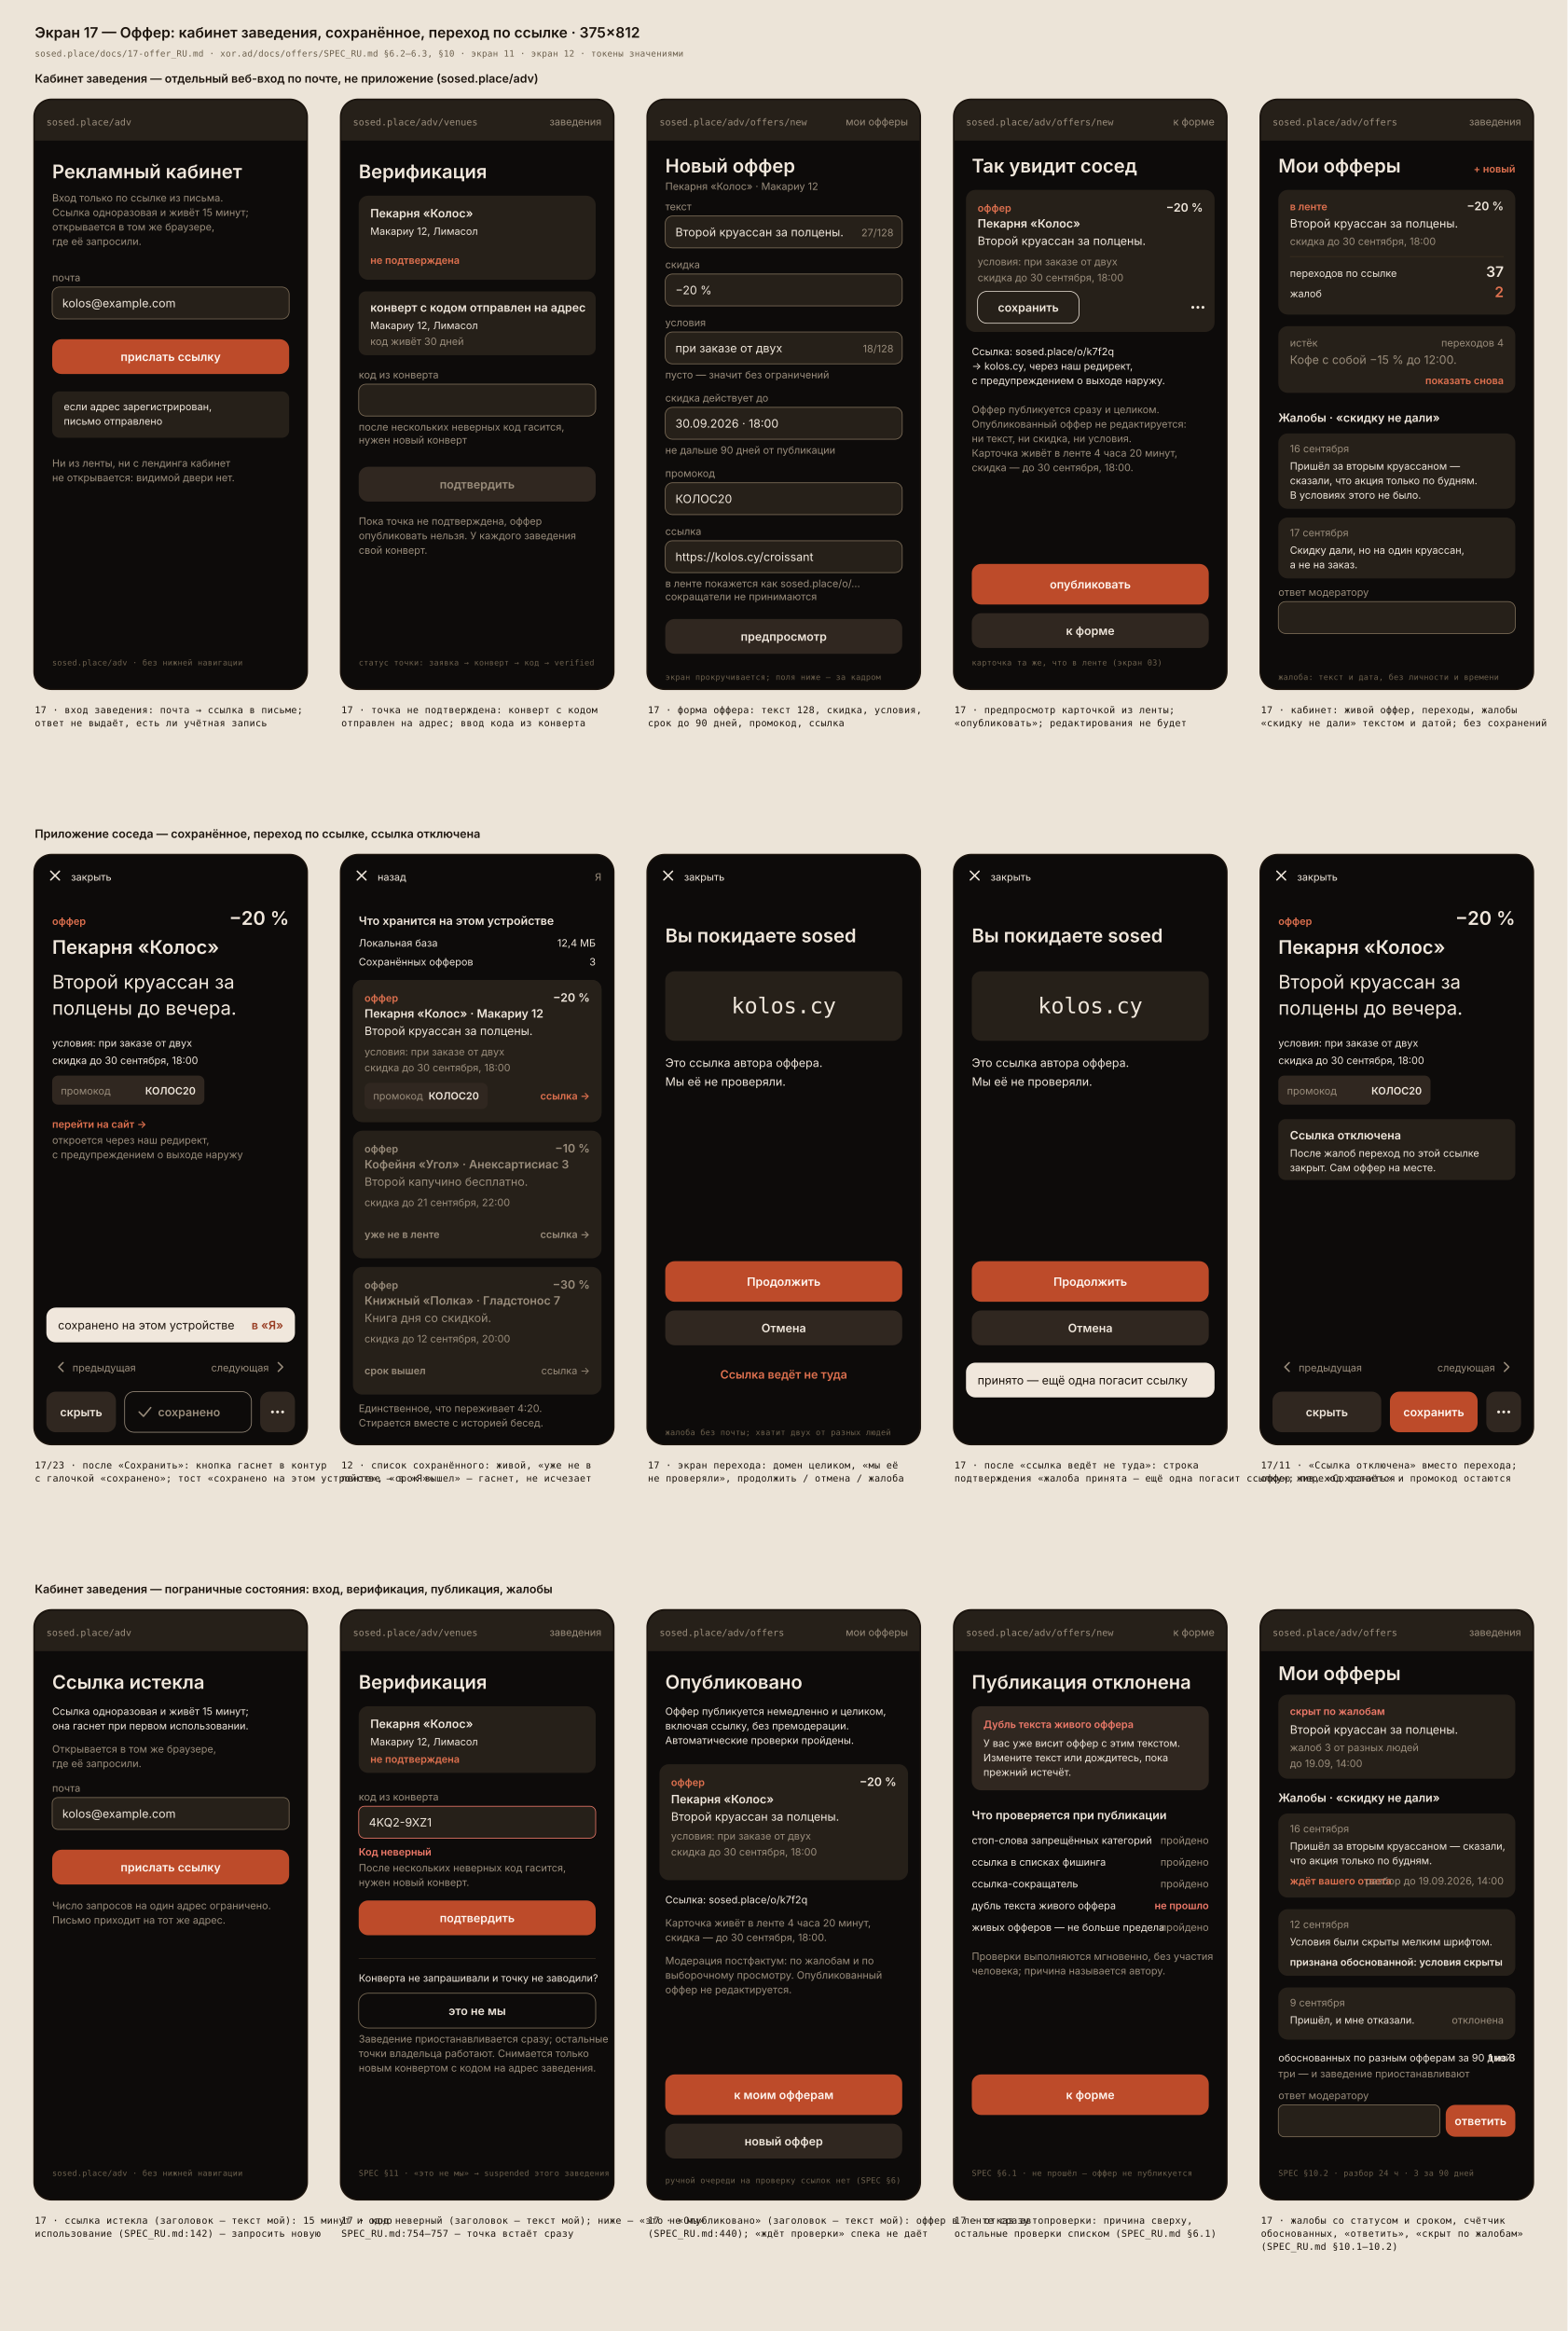
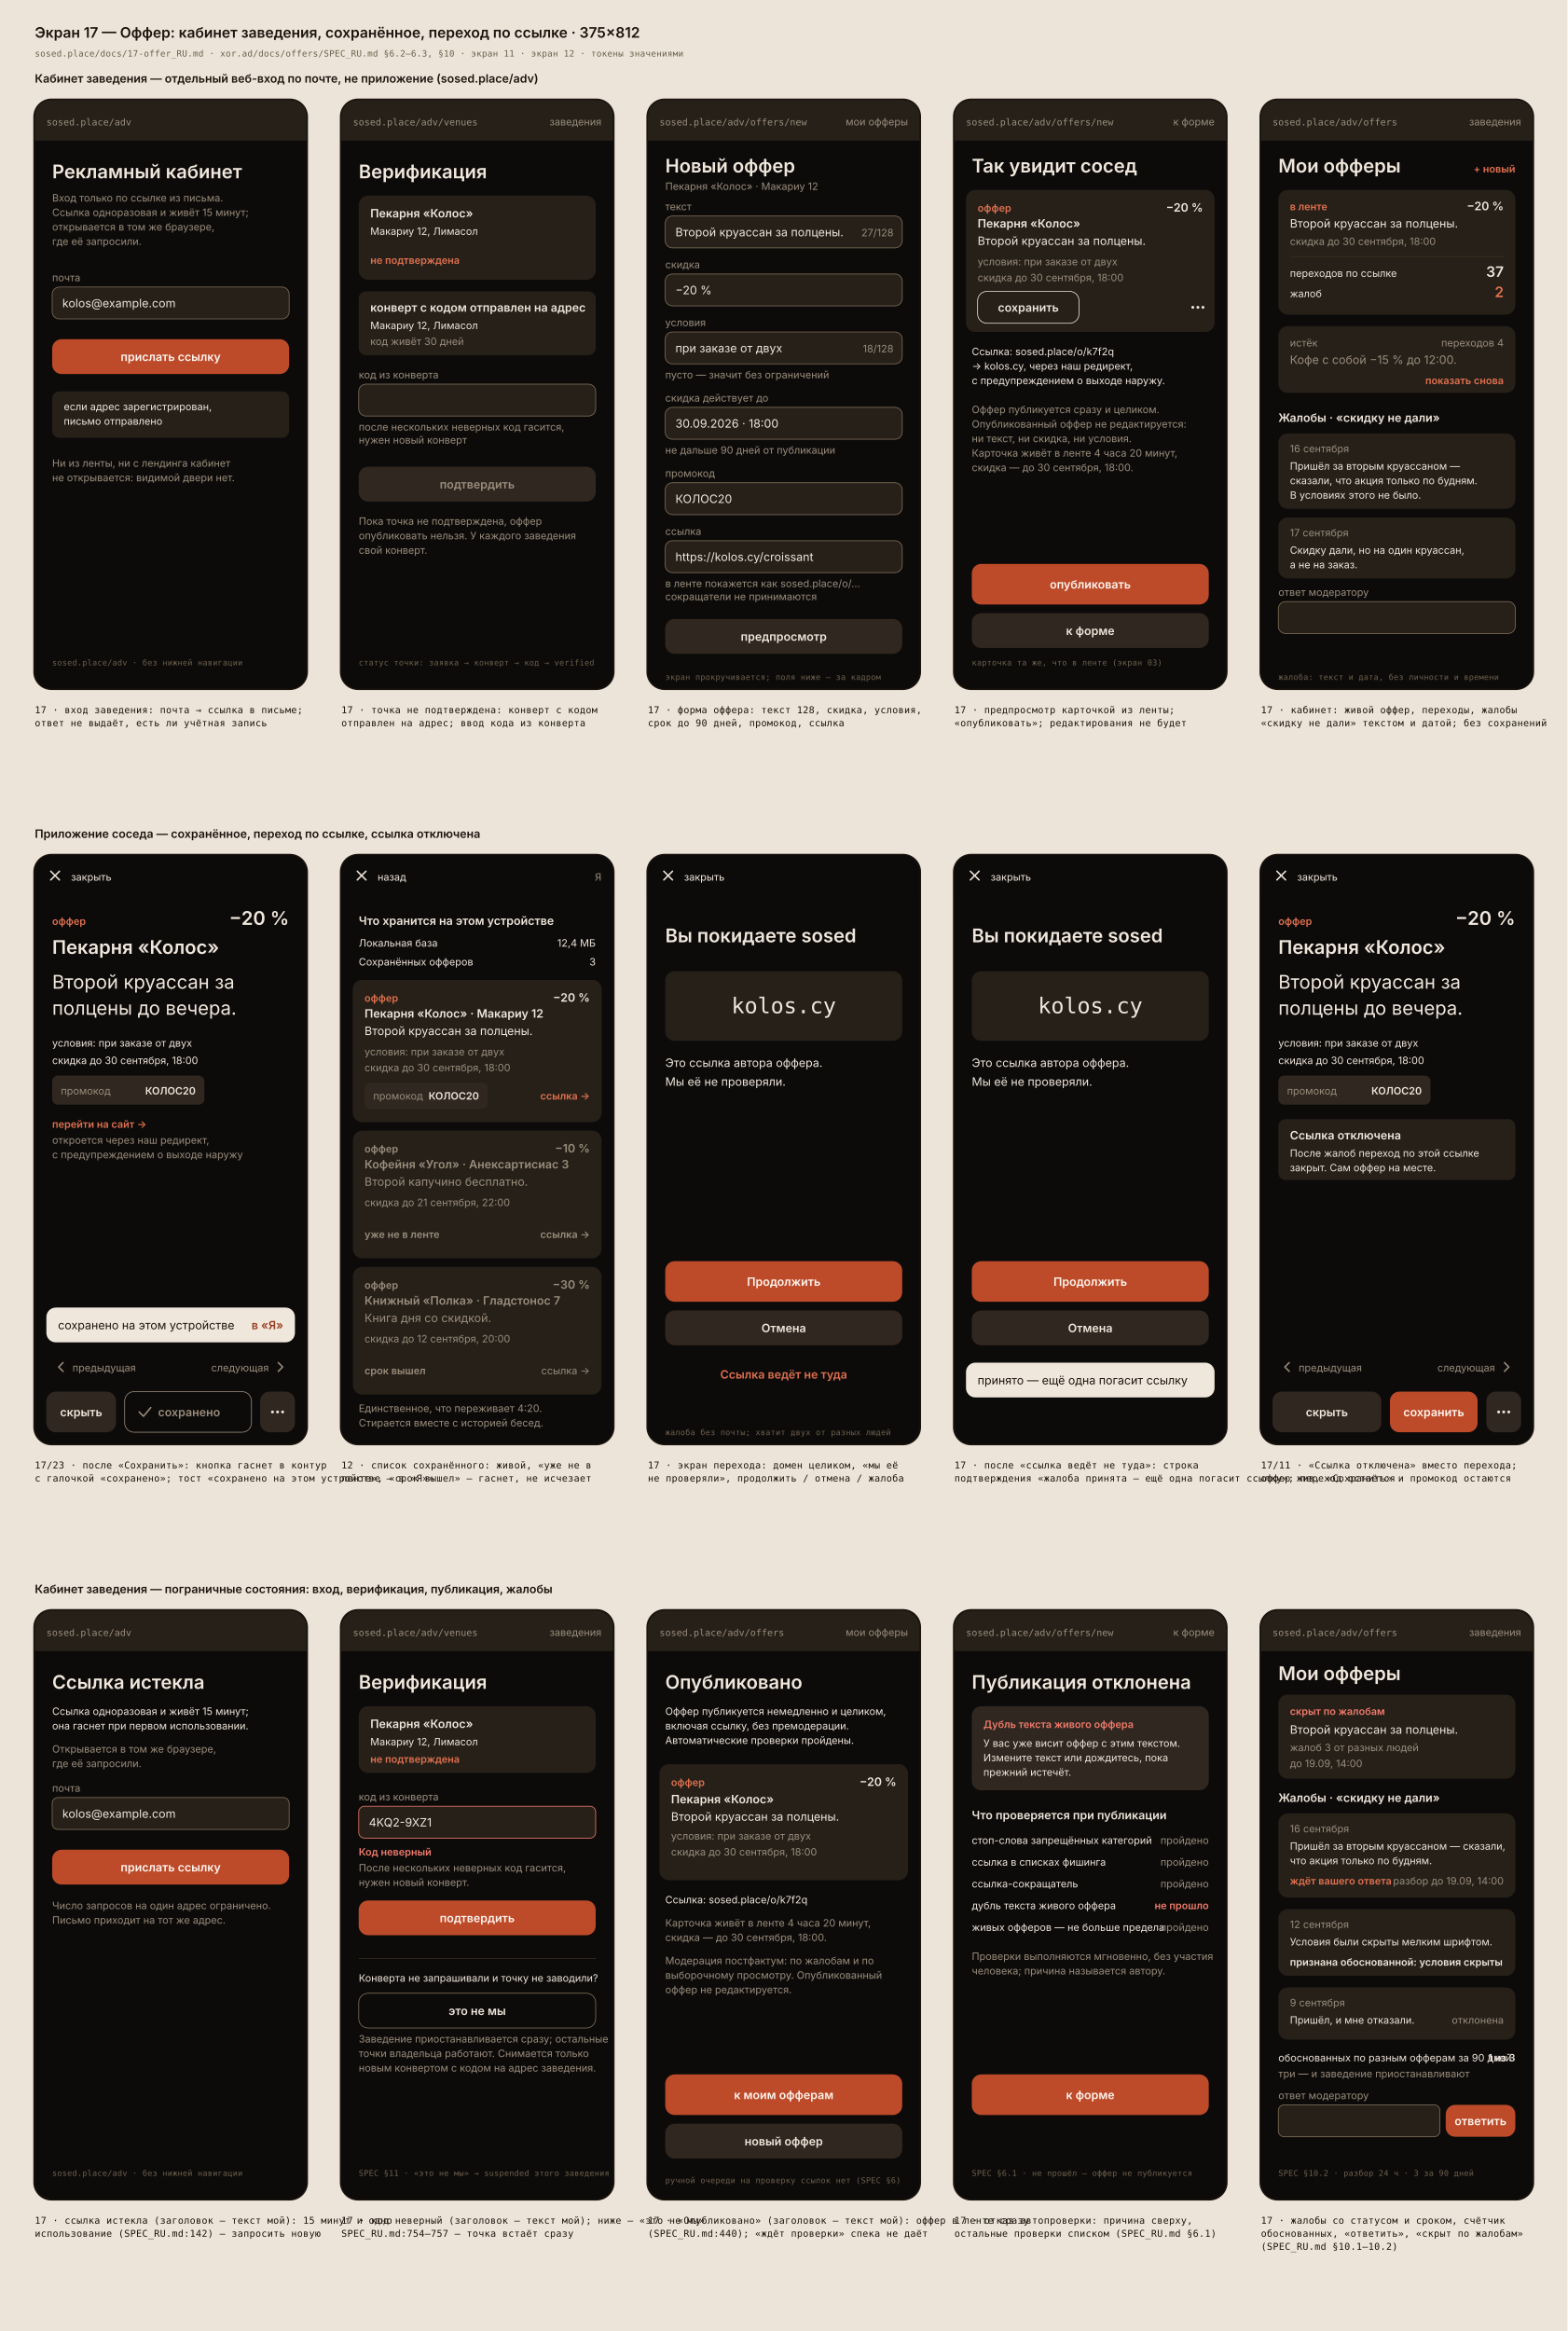
<svg xmlns="http://www.w3.org/2000/svg" width="2163" height="3216" viewBox="0 0 2163 3216">
  <style>
    @font-face { font-family: "Golos Text"; font-weight: 400 600; unicode-range: U+0000-00FF, U+2000-206F, U+2190-21FF, U+2700-27BF;
      src: url(/fonts/q5uCsoe9Lv5t7Meb31EcExN8hA.woff2) format("woff2"); }
    @font-face { font-family: "Golos Text"; font-weight: 400 600; unicode-range: U+0400-04FF;
      src: url(/fonts/q5uCsoe9Lv5t7Meb31EcEx58hLxR.woff2) format("woff2"); }
    @font-face { font-family: "JetBrains Mono"; font-weight: 400;
      src: url(/fonts/tDbv2o-flEEny0FZhsfKu5WU4zr3E_BX0PnT8RD8yKwBNntkaToggR7BYRbKPxDcwg.woff2) format("woff2"); }
    text { font-family: "Golos Text", Inter, system-ui, sans-serif; }
    .t16 { font-size: 16px; fill: #f0e7dc; }
    .t16b { font-size: 16px; font-weight: 600; fill: #f0e7dc; }
    .t14 { font-size: 14px; fill: #9a8d7c; }
    .t14fg { font-size: 14px; fill: #f0e7dc; }
    .t14b { font-size: 14px; font-weight: 600; fill: #f0e7dc; }
    .t18b { font-size: 20px; font-weight: 600; fill: #f0e7dc; }
    .t22b { font-size: 26px; font-weight: 600; fill: #f0e7dc; }
    .big { font-size: 26px; fill: #f0e7dc; }
    .acc { font-size: 14px; font-weight: 600; fill: #e0714f; }
    .domain { font-family: "JetBrains Mono", ui-monospace, monospace; font-size: 30px; fill: #f0e7dc; }
    .mono { font-family: "JetBrains Mono", ui-monospace, monospace; font-size: 13px; fill: #9a8d7c; }
    .cap { font-family: "JetBrains Mono", ui-monospace, monospace; font-size: 11px; fill: #6b5f4c; letter-spacing: 0.3px; }
    .capb { font-family: "JetBrains Mono", ui-monospace, monospace; font-size: 13px; fill: #1c140d; letter-spacing: 0.4px; }
    .sheet-title { font-size: 20px; font-weight: 600; fill: #1c140d; }
    .row-title { font-size: 16px; font-weight: 600; fill: #1c140d; }
</style>
  <rect width="2163" height="3216" style="fill:#ece4d8" />
  <text x="48" y="52" class="sheet-title">Экран 17 — Оффер: кабинет заведения, сохранённое, переход по ссылке · 375×812</text>
  <text x="48" y="78" class="cap" style="font-size:12px">sosed.place/docs/17-offer_RU.md · xor.ad/docs/offers/SPEC_RU.md §6.2–6.3, §10 · экран 11 · экран 12 · токены значениями</text>
  <text x="48" y="114" class="row-title">Кабинет заведения — отдельный веб-вход по почте, не приложение (sosed.place/adv)</text>
  <g transform="translate(48,138)">
    <rect x="-1" y="-1" width="377" height="814" rx="24" style="fill:#0d0b0a;stroke:#1c140d;stroke-width:2" />
    <clipPath id="c48_138">
      <rect x="0" y="0" width="375" height="812" rx="23" />
    </clipPath>
    <g clip-path="url(#c48_138)">
      <rect x="0" y="0" width="375" height="812" style="fill:#0d0b0a" />
      <rect x="0" y="0" width="375" height="56" rx="0" style="fill:#262019" />
      <text x="16" y="35" class="mono" text-anchor="start" style="fill:#9a8d7c">sosed.place/adv</text>
      <text x="24" y="108" class="t22b" text-anchor="start">Рекламный кабинет</text>
      <text x="24" y="140" class="t14" text-anchor="start">Вход только по ссылке из письма.</text>
      <text x="24" y="160" class="t14" text-anchor="start">Ссылка одноразовая и живёт 15 минут;</text>
      <text x="24" y="180" class="t14" text-anchor="start">открывается в том же браузере,</text>
      <text x="24" y="200" class="t14" text-anchor="start">где её запросили.</text>
      <text x="24" y="250" class="t14" text-anchor="start">почта</text>
      <rect x="24" y="258" width="327" height="44" rx="10" style="fill:#262019;stroke:#80705a;stroke-width:1" />
      <text x="38" y="286.0" class="t16" text-anchor="start" style="fill:#f0e7dc">kolos@example.com</text>
      <rect x="24" y="330" width="327" height="48" rx="13" style="fill:#bd4b2a" />
      <text x="187.5" y="360.0" class="t16b" text-anchor="middle" style="fill:#fff6f0">прислать ссылку</text>
      <rect x="24" y="402" width="327" height="64" rx="10" style="fill:#262019" />
      <text x="40" y="428" class="t14fg" text-anchor="start">если адрес зарегистрирован,</text>
      <text x="40" y="448" class="t14fg" text-anchor="start">письмо отправлено</text>
      <text x="24" y="506" class="t14" text-anchor="start" style="fill:#9a8d7c">Ни из ленты, ни с лендинга кабинет</text>
      <text x="24" y="526" class="t14" text-anchor="start" style="fill:#9a8d7c">не открывается: видимой двери нет.</text>
      <text x="24" y="780" class="cap" text-anchor="start">sosed.place/adv · без нижней навигации</text>
    </g>
  </g>
  <text x="48" y="984" class="capb">17 · вход заведения: почта → ссылка в письме;</text>
  <text x="48" y="1002" class="capb">ответ не выдаёт, есть ли учётная запись</text>
  <g transform="translate(471,138)">
    <rect x="-1" y="-1" width="377" height="814" rx="24" style="fill:#0d0b0a;stroke:#1c140d;stroke-width:2" />
    <clipPath id="c471_138">
      <rect x="0" y="0" width="375" height="812" rx="23" />
    </clipPath>
    <g clip-path="url(#c471_138)">
      <rect x="0" y="0" width="375" height="812" style="fill:#0d0b0a" />
      <rect x="0" y="0" width="375" height="56" rx="0" style="fill:#262019" />
      <text x="16" y="35" class="mono" text-anchor="start" style="fill:#9a8d7c">sosed.place/adv/venues</text>
      <text x="359" y="35" class="t14" text-anchor="end">заведения</text>
      <text x="24" y="108" class="t22b" text-anchor="start">Верификация</text>
      <rect x="24" y="132" width="327" height="116" rx="13" style="fill:#262019" />
      <text x="40" y="162" class="t16b" text-anchor="start">Пекарня «Колос»</text>
      <text x="40" y="186" class="t14fg" text-anchor="start">Макариу 12, Лимасол</text>
      <text x="40" y="226" class="t14b" text-anchor="start" style="fill:#e0714f">не подтверждена</text>
      <rect x="24" y="264" width="327" height="88" rx="10" style="fill:#262019" />
      <text x="40" y="292" class="t16b" text-anchor="start">конверт с кодом отправлен на адрес</text>
      <text x="40" y="316" class="t14fg" text-anchor="start">Макариу 12, Лимасол</text>
      <text x="40" y="338" class="t14" text-anchor="start" style="fill:#9a8d7c">код живёт 30 дней</text>
      <text x="24" y="384" class="t14" text-anchor="start">код из конверта</text>
      <rect x="24" y="392" width="327" height="44" rx="10" style="fill:#262019;stroke:#80705a;stroke-width:1" />
      <text x="38" y="420.0" class="t16" text-anchor="start" style="fill:#f0e7dc" />
      <text x="24" y="456" class="t14" text-anchor="start" style="fill:#9a8d7c">после нескольких неверных код гасится,</text>
      <text x="24" y="474" class="t14" text-anchor="start" style="fill:#9a8d7c">нужен новый конверт</text>
      <rect x="24" y="506" width="327" height="48" rx="13" style="fill:#302720" />
      <text x="187.5" y="536.0" class="t16b" text-anchor="middle" style="fill:#9a8d7c">подтвердить</text>
      <text x="24" y="586" class="t14" text-anchor="start" style="fill:#9a8d7c">Пока точка не подтверждена, оффер</text>
      <text x="24" y="606" class="t14" text-anchor="start" style="fill:#9a8d7c">опубликовать нельзя. У каждого заведения</text>
      <text x="24" y="626" class="t14" text-anchor="start" style="fill:#9a8d7c">свой конверт.</text>
      <text x="24" y="780" class="cap" text-anchor="start">статус точки: заявка → конверт → код → verified</text>
    </g>
  </g>
  <text x="471" y="984" class="capb">17 · точка не подтверждена: конверт с кодом</text>
  <text x="471" y="1002" class="capb">отправлен на адрес; ввод кода из конверта</text>
  <g transform="translate(894,138)">
    <rect x="-1" y="-1" width="377" height="814" rx="24" style="fill:#0d0b0a;stroke:#1c140d;stroke-width:2" />
    <clipPath id="c894_138">
      <rect x="0" y="0" width="375" height="812" rx="23" />
    </clipPath>
    <g clip-path="url(#c894_138)">
      <rect x="0" y="0" width="375" height="812" style="fill:#0d0b0a" />
      <rect x="0" y="0" width="375" height="56" rx="0" style="fill:#262019" />
      <text x="16" y="35" class="mono" text-anchor="start" style="fill:#9a8d7c">sosed.place/adv/offers/new</text>
      <text x="359" y="35" class="t14" text-anchor="end">мои офферы</text>
      <text x="24" y="100" class="t22b" text-anchor="start">Новый оффер</text>
      <text x="24" y="124" class="t14" text-anchor="start">Пекарня «Колос» · Макариу 12</text>
      <text x="24" y="152" class="t14" text-anchor="start">текст</text>
      <rect x="24" y="160" width="327" height="44" rx="10" style="fill:#262019;stroke:#80705a;stroke-width:1" />
      <text x="38" y="188.0" class="t16" text-anchor="start" style="fill:#f0e7dc">Второй круассан за полцены.</text>
      <text x="339" y="188.0" class="t14" text-anchor="end" style="fill:#9a8d7c">27/128</text>
      <text x="24" y="232" class="t14" text-anchor="start">скидка</text>
      <rect x="24" y="240" width="327" height="44" rx="10" style="fill:#262019;stroke:#80705a;stroke-width:1" />
      <text x="38" y="268.0" class="t16" text-anchor="start" style="fill:#f0e7dc">−20 %</text>
      <text x="24" y="312" class="t14" text-anchor="start">условия</text>
      <rect x="24" y="320" width="327" height="44" rx="10" style="fill:#262019;stroke:#80705a;stroke-width:1" />
      <text x="38" y="348.0" class="t16" text-anchor="start" style="fill:#f0e7dc">при заказе от двух</text>
      <text x="339" y="348.0" class="t14" text-anchor="end" style="fill:#9a8d7c">18/128</text>
      <text x="24" y="384" class="t14" text-anchor="start" style="fill:#9a8d7c">пусто — значит без ограничений</text>
      <text x="24" y="416" class="t14" text-anchor="start">скидка действует до</text>
      <rect x="24" y="424" width="327" height="44" rx="10" style="fill:#262019;stroke:#80705a;stroke-width:1" />
      <text x="38" y="452.0" class="t16" text-anchor="start" style="fill:#f0e7dc">30.09.2026 · 18:00</text>
      <text x="24" y="488" class="t14" text-anchor="start" style="fill:#9a8d7c">не дальше 90 дней от публикации</text>
      <text x="24" y="520" class="t14" text-anchor="start">промокод</text>
      <rect x="24" y="528" width="327" height="44" rx="10" style="fill:#262019;stroke:#80705a;stroke-width:1" />
      <text x="38" y="556.0" class="t16" text-anchor="start" style="fill:#f0e7dc">КОЛОС20</text>
      <text x="24" y="600" class="t14" text-anchor="start">ссылка</text>
      <rect x="24" y="608" width="327" height="44" rx="10" style="fill:#262019;stroke:#80705a;stroke-width:1" />
      <text x="38" y="636.0" class="t16" text-anchor="start" style="fill:#f0e7dc">https://kolos.cy/croissant</text>
      <text x="24" y="672" class="t14" text-anchor="start" style="fill:#9a8d7c">в ленте покажется как sosed.place/o/…</text>
      <text x="24" y="690" class="t14" text-anchor="start" style="fill:#9a8d7c">сокращатели не принимаются</text>
      <rect x="24" y="716" width="327" height="48" rx="13" style="fill:#302720" />
      <text x="187.5" y="746.0" class="t16b" text-anchor="middle">предпросмотр</text>
      <text x="24" y="800" class="cap" text-anchor="start">экран прокручивается; поля ниже — за кадром</text>
    </g>
  </g>
  <text x="894" y="984" class="capb">17 · форма оффера: текст 128, скидка, условия,</text>
  <text x="894" y="1002" class="capb">срок до 90 дней, промокод, ссылка</text>
  <g transform="translate(1317,138)">
    <rect x="-1" y="-1" width="377" height="814" rx="24" style="fill:#0d0b0a;stroke:#1c140d;stroke-width:2" />
    <clipPath id="c1317_138">
      <rect x="0" y="0" width="375" height="812" rx="23" />
    </clipPath>
    <g clip-path="url(#c1317_138)">
      <rect x="0" y="0" width="375" height="812" style="fill:#0d0b0a" />
      <rect x="0" y="0" width="375" height="56" rx="0" style="fill:#262019" />
      <text x="16" y="35" class="mono" text-anchor="start" style="fill:#9a8d7c">sosed.place/adv/offers/new</text>
      <text x="359" y="35" class="t14" text-anchor="end">к форме</text>
      <text x="24" y="100" class="t22b" text-anchor="start">Так увидит сосед</text>
      <rect x="16" y="124" width="343" height="196" rx="13" style="fill:#262019" />
      <text x="32" y="154" class="acc" text-anchor="start" style="fill:#e0714f">оффер</text>
      <text x="343" y="154" class="t16b" text-anchor="end" style="fill:#f0e7dc">−20 %</text>
      <text x="32" y="176" class="t16b" text-anchor="start" style="fill:#f0e7dc">Пекарня «Колос»</text>
      <text x="32" y="200" class="t16" text-anchor="start" style="fill:#f0e7dc">Второй круассан за полцены.</text>
      <text x="32" y="228" class="t14" text-anchor="start" style="fill:#9a8d7c">условия: при заказе от двух</text>
      <text x="32" y="250" class="t14" text-anchor="start" style="fill:#9a8d7c">скидка до 30 сентября, 18:00</text>
      <rect x="32" y="264" width="140" height="44" rx="13" style="fill:none;stroke:#f0e7dc;stroke-width:1" />
      <text x="102.0" y="292.0" class="t16b" text-anchor="middle">сохранить</text>
      <circle cx="329" cy="286" r="2" style="fill:#f0e7dc" />
      <circle cx="336" cy="286" r="2" style="fill:#f0e7dc" />
      <circle cx="343" cy="286" r="2" style="fill:#f0e7dc" />
      <text x="24" y="352" class="t14fg" text-anchor="start">Ссылка: sosed.place/o/k7f2q</text>
      <text x="24" y="372" class="t14fg" text-anchor="start">→ kolos.cy, через наш редирект,</text>
      <text x="24" y="392" class="t14fg" text-anchor="start">с предупреждением о выходе наружу.</text>
      <text x="24" y="432" class="t14" text-anchor="start" style="fill:#9a8d7c">Оффер публикуется сразу и целиком.</text>
      <text x="24" y="452" class="t14" text-anchor="start" style="fill:#9a8d7c">Опубликованный оффер не редактируется:</text>
      <text x="24" y="472" class="t14" text-anchor="start" style="fill:#9a8d7c">ни текст, ни скидка, ни условия.</text>
      <text x="24" y="492" class="t14" text-anchor="start" style="fill:#9a8d7c">Карточка живёт в ленте 4 часа 20 минут,</text>
      <text x="24" y="512" class="t14" text-anchor="start" style="fill:#9a8d7c">скидка — до 30 сентября, 18:00.</text>
      <rect x="24" y="640" width="327" height="56" rx="13" style="fill:#bd4b2a" />
      <text x="187.5" y="674.0" class="t16b" text-anchor="middle" style="fill:#fff6f0">опубликовать</text>
      <rect x="24" y="708" width="327" height="48" rx="13" style="fill:#302720" />
      <text x="187.5" y="738.0" class="t16b" text-anchor="middle">к форме</text>
      <text x="24" y="780" class="cap" text-anchor="start">карточка та же, что в ленте (экран 03)</text>
    </g>
  </g>
  <text x="1317" y="984" class="capb">17 · предпросмотр карточкой из ленты;</text>
  <text x="1317" y="1002" class="capb">«опубликовать»; редактирования не будет</text>
  <g transform="translate(1740,138)">
    <rect x="-1" y="-1" width="377" height="814" rx="24" style="fill:#0d0b0a;stroke:#1c140d;stroke-width:2" />
    <clipPath id="c1740_138">
      <rect x="0" y="0" width="375" height="812" rx="23" />
    </clipPath>
    <g clip-path="url(#c1740_138)">
      <rect x="0" y="0" width="375" height="812" style="fill:#0d0b0a" />
      <rect x="0" y="0" width="375" height="56" rx="0" style="fill:#262019" />
      <text x="16" y="35" class="mono" text-anchor="start" style="fill:#9a8d7c">sosed.place/adv/offers</text>
      <text x="359" y="35" class="t14" text-anchor="end">заведения</text>
      <text x="24" y="100" class="t22b" text-anchor="start">Мои офферы</text>
      <text x="351" y="100" class="acc" text-anchor="end">+ новый</text>
      <rect x="24" y="124" width="327" height="172" rx="13" style="fill:#262019" />
      <text x="40" y="152" class="acc" text-anchor="start">в ленте</text>
      <text x="335" y="152" class="t16b" text-anchor="end">−20 %</text>
      <text x="40" y="176" class="t16" text-anchor="start">Второй круассан за полцены.</text>
      <text x="40" y="200" class="t14" text-anchor="start">скидка до 30 сентября, 18:00</text>
      <line x1="40" y1="216" x2="335" y2="216" style="stroke:#3a2e20;stroke-width:1" />
      <text x="40" y="244" class="t14fg" text-anchor="start">переходов по ссылке</text>
      <text x="335" y="244" class="t18b" text-anchor="end">37</text>
      <text x="40" y="272" class="t14fg" text-anchor="start">жалоб</text>
      <text x="335" y="272" class="t18b" text-anchor="end" style="fill:#e0714f">2</text>
      <rect x="24" y="312" width="327" height="92" rx="13" style="fill:#262019" />
      <text x="40" y="340" class="t14" text-anchor="start" style="fill:#9a8d7c">истёк</text>
      <text x="335" y="340" class="t14" text-anchor="end" style="fill:#9a8d7c">переходов 4</text>
      <text x="40" y="364" class="t16" text-anchor="start" style="fill:#9a8d7c">Кофе с собой −15 % до 12:00.</text>
      <text x="335" y="392" class="acc" text-anchor="end">показать снова</text>
      <text x="24" y="444" class="t16b" text-anchor="start">Жалобы · «скидку не дали»</text>
      <rect x="24" y="460" width="327" height="104" rx="13" style="fill:#262019" />
      <text x="40" y="486" class="t14" text-anchor="start">16 сентября</text>
      <text x="40" y="510" class="t14fg" text-anchor="start">Пришёл за вторым круассаном —</text>
      <text x="40" y="530" class="t14fg" text-anchor="start">сказали, что акция только по будням.</text>
      <text x="40" y="550" class="t14fg" text-anchor="start">В условиях этого не было.</text>
      <rect x="24" y="576" width="327" height="84" rx="13" style="fill:#262019" />
      <text x="40" y="602" class="t14" text-anchor="start">17 сентября</text>
      <text x="40" y="626" class="t14fg" text-anchor="start">Скидку дали, но на один круассан,</text>
      <text x="40" y="646" class="t14fg" text-anchor="start">а не на заказ.</text>
      <text x="24" y="684" class="t14" text-anchor="start">ответ модератору</text>
      <rect x="24" y="692" width="327" height="44" rx="10" style="fill:#262019;stroke:#80705a;stroke-width:1" />
      <text x="38" y="720.0" class="t16" text-anchor="start" style="fill:#9a8d7c" />
      <text x="24" y="800" class="cap" text-anchor="start">жалоба: текст и дата, без личности и времени</text>
    </g>
  </g>
  <text x="1740" y="984" class="capb">17 · кабинет: живой оффер, переходы, жалобы</text>
  <text x="1740" y="1002" class="capb">«скидку не дали» текстом и датой; без сохранений</text>
  <text x="48" y="1156" class="row-title">Приложение соседа — сохранённое, переход по ссылке, ссылка отключена</text>
  <g transform="translate(48,1180)">
    <rect x="-1" y="-1" width="377" height="814" rx="24" style="fill:#0d0b0a;stroke:#1c140d;stroke-width:2" />
    <clipPath id="c48_1180">
      <rect x="0" y="0" width="375" height="812" rx="23" />
    </clipPath>
    <g clip-path="url(#c48_1180)">
      <rect x="0" y="0" width="375" height="812" style="fill:#0d0b0a" />
      <rect x="0" y="0" width="375" height="56" rx="0" style="fill:#0d0b0a" />
      <rect x="6" y="6" width="44" height="44" rx="8" fill="none" data-hit="44" />
      <path d="M22 22 L34 34 M34 22 L22 34" style="stroke:#f0e7dc;stroke-width:2;stroke-linecap:round" />
      <text x="50" y="35" class="t14fg" text-anchor="start">закрыть</text>
      <text x="24" y="96" class="acc" text-anchor="start">оффер</text>
      <text x="351" y="96" class="t22b" text-anchor="end">−20 %</text>
      <text x="24" y="136" class="t22b" text-anchor="start">Пекарня «Колос»</text>
      <text x="24" y="184" class="big" text-anchor="start">Второй круассан за</text>
      <text x="24" y="220" class="big" text-anchor="start">полцены до вечера.</text>
      <text x="24" y="264" class="t14fg" text-anchor="start">условия: при заказе от двух</text>
      <text x="24" y="288" class="t14fg" text-anchor="start">скидка до 30 сентября, 18:00</text>
      <rect x="24" y="304" width="210" height="40" rx="8" style="fill:#302720" />
      <text x="36" y="330" class="t14" text-anchor="start">промокод</text>
      <text x="222" y="330" class="t14b" text-anchor="end">КОЛОС20</text>
      <rect x="16" y="352" width="200" height="44" rx="8" fill="none" data-hit="44" />
      <text x="24" y="376" class="acc" text-anchor="start">перейти на сайт →</text>
      <text x="24" y="398" class="t14" text-anchor="start">откроется через наш редирект,</text>
      <text x="24" y="418" class="t14" text-anchor="start">с предупреждением о выходе наружу</text>
      <rect x="16" y="624" width="343" height="48" rx="13" style="fill:#f0e7dc" />
      <text x="32" y="654" class="t16" text-anchor="start" style="fill:#1c140d">сохранено на этом устройстве</text>
      <text x="343" y="654" class="t16b" text-anchor="end" style="fill:#983c22">в «Я»</text>
      <rect x="16" y="684" width="160" height="44" rx="8" style="fill:none" />
      <path d="M39 700 L33 706 L39 712" style="fill:none;stroke:#9a8d7c;stroke-width:2;stroke-linecap:round;stroke-linejoin:round" />
      <text x="52" y="712" class="t14" text-anchor="start">предыдущая</text>
      <rect x="199" y="684" width="160" height="44" rx="8" fill="none" data-hit="44" />
      <text x="323" y="712" class="t14" text-anchor="end">следующая</text>
      <path d="M336 700 L342 706 L336 712" style="fill:none;stroke:#9a8d7c;stroke-width:2;stroke-linecap:round;stroke-linejoin:round" />
      <rect x="16" y="740" width="96" height="56" rx="13" style="fill:#302720" />
      <text x="64.0" y="774.0" class="t16b" text-anchor="middle">скрыть</text>
      <rect x="124" y="740" width="175" height="56" rx="13" style="fill:none;stroke:#9a8d7c;stroke-width:1" />
      <path d="M144 768.0 L150 774.0 L160 762.0" style="fill:none;stroke:#9a8d7c;stroke-width:2;stroke-linecap:round;stroke-linejoin:round" />
      <text x="170" y="774.0" class="t16b" text-anchor="start" style="fill:#9a8d7c">сохранено</text>
      <rect x="311" y="740" width="48" height="56" rx="13" style="fill:#302720" />
      <circle cx="328" cy="768" r="2" style="fill:#f0e7dc" />
      <circle cx="335" cy="768" r="2" style="fill:#f0e7dc" />
      <circle cx="342" cy="768" r="2" style="fill:#f0e7dc" />
    </g>
  </g>
  <text x="48" y="2026" class="capb">17/23 · после «Сохранить»: кнопка гаснет в контур</text>
  <text x="48" y="2044" class="capb">с галочкой «сохранено»; тост «сохранено на этом устройстве — в «Я»»</text>
  <g transform="translate(471,1180)">
    <rect x="-1" y="-1" width="377" height="814" rx="24" style="fill:#0d0b0a;stroke:#1c140d;stroke-width:2" />
    <clipPath id="c471_1180">
      <rect x="0" y="0" width="375" height="812" rx="23" />
    </clipPath>
    <g clip-path="url(#c471_1180)">
      <rect x="0" y="0" width="375" height="812" style="fill:#0d0b0a" />
      <rect x="0" y="0" width="375" height="56" rx="0" style="fill:#0d0b0a" />
      <rect x="6" y="6" width="44" height="44" rx="8" fill="none" data-hit="44" />
      <path d="M22 22 L34 34 M34 22 L22 34" style="stroke:#f0e7dc;stroke-width:2;stroke-linecap:round" />
      <text x="50" y="35" class="t14fg" text-anchor="start">назад</text>
      <text x="359" y="35" class="t14" text-anchor="end">Я</text>
      <text x="24" y="96" class="t16b" text-anchor="start">Что хранится на этом устройстве</text>
      <text x="24" y="126" class="t14fg" text-anchor="start">Локальная база</text>
      <text x="351" y="126" class="t14fg" text-anchor="end">12,4 МБ</text>
      <text x="24" y="152" class="t14fg" text-anchor="start">Сохранённых офферов</text>
      <text x="351" y="152" class="t14fg" text-anchor="end">3</text>
      <rect x="16" y="172" width="343" height="196" rx="13" style="fill:#262019" />
      <text x="32" y="202" class="acc" text-anchor="start" style="fill:#e0714f">оффер</text>
      <text x="343" y="202" class="t16b" text-anchor="end" style="fill:#f0e7dc">−20 %</text>
      <text x="32" y="224" class="t16b" text-anchor="start" style="fill:#f0e7dc">Пекарня «Колос»</text>
      <text x="32" y="248" class="t16" text-anchor="start" style="fill:#f0e7dc">Второй круассан за полцены.</text>
      <text x="32" y="276" class="t14" text-anchor="start" style="fill:#9a8d7c">условия: при заказе от двух</text>
      <text x="32" y="298" class="t14" text-anchor="start" style="fill:#9a8d7c">скидка до 30 сентября, 18:00</text>
      <rect x="32" y="312" width="140" height="44" rx="13" style="fill:none;stroke:#f0e7dc;stroke-width:1" />
      <text x="102.0" y="340.0" class="t16b" text-anchor="middle">сохранить</text>
      <circle cx="329" cy="334" r="2" style="fill:#f0e7dc" />
      <circle cx="336" cy="334" r="2" style="fill:#f0e7dc" />
      <rect x="16" y="172" width="343" height="196" rx="13" style="fill:#262019" />
      <text x="32" y="202" class="acc" text-anchor="start">оффер</text>
      <text x="343" y="202" class="t16b" text-anchor="end">−20 %</text>
      <text x="32" y="224" class="t16b" text-anchor="start">Пекарня «Колос» · Макариу 12</text>
      <text x="32" y="248" class="t16" text-anchor="start">Второй круассан за полцены.</text>
      <text x="32" y="276" class="t14" text-anchor="start">условия: при заказе от двух</text>
      <text x="32" y="298" class="t14" text-anchor="start">скидка до 30 сентября, 18:00</text>
      <rect x="32" y="314" width="170" height="36" rx="8" style="fill:#302720" />
      <text x="44" y="337" class="t14" text-anchor="start">промокод</text>
      <text x="190" y="337" class="t14b" text-anchor="end">КОЛОС20</text>
      <text x="343" y="337" class="acc" text-anchor="end">ссылка →</text>
      <rect x="16" y="380" width="343" height="176" rx="13" style="fill:#262019" />
      <text x="32" y="410" class="acc" text-anchor="start" style="fill:#9a8d7c">оффер</text>
      <text x="343" y="410" class="t16b" text-anchor="end" style="fill:#9a8d7c">−10 %</text>
      <text x="32" y="432" class="t16b" text-anchor="start" style="fill:#9a8d7c">Кофейня «Угол» · Анексартисиас 3</text>
      <text x="32" y="456" class="t16" text-anchor="start" style="fill:#9a8d7c">Второй капучино бесплатно.</text>
      <text x="32" y="484" class="t14" text-anchor="start">скидка до 21 сентября, 22:00</text>
      <text x="32" y="528" class="t14b" text-anchor="start" style="fill:#9a8d7c">уже не в ленте</text>
      <text x="343" y="528" class="acc" text-anchor="end" style="fill:#9a8d7c">ссылка →</text>
      <rect x="16" y="568" width="343" height="176" rx="13" style="fill:#262019" />
      <text x="32" y="598" class="acc" text-anchor="start" style="fill:#9a8d7c">оффер</text>
      <text x="343" y="598" class="t16b" text-anchor="end" style="fill:#9a8d7c">−30 %</text>
      <text x="32" y="620" class="t16b" text-anchor="start" style="fill:#9a8d7c">Книжный «Полка» · Гладстонос 7</text>
      <text x="32" y="644" class="t16" text-anchor="start" style="fill:#9a8d7c">Книга дня со скидкой.</text>
      <text x="32" y="672" class="t14" text-anchor="start" style="fill:#9a8d7c">скидка до 12 сентября, 20:00</text>
      <text x="32" y="716" class="t14b" text-anchor="start" style="fill:#9a8d7c">срок вышел</text>
      <text x="343" y="716" class="t14" text-anchor="end" style="fill:#9a8d7c">ссылка →</text>
      <text x="24" y="768" class="t14" text-anchor="start">Единственное, что переживает 4:20.</text>
      <text x="24" y="788" class="t14" text-anchor="start">Стирается вместе с историей бесед.</text>
    </g>
  </g>
  <text x="471" y="2026" class="capb">12 · список сохранённого: живой, «уже не в</text>
  <text x="471" y="2044" class="capb">ленте», «срок вышел» — гаснет, не исчезает</text>
  <g transform="translate(894,1180)">
    <rect x="-1" y="-1" width="377" height="814" rx="24" style="fill:#0d0b0a;stroke:#1c140d;stroke-width:2" />
    <clipPath id="c894_1180">
      <rect x="0" y="0" width="375" height="812" rx="23" />
    </clipPath>
    <g clip-path="url(#c894_1180)">
      <rect x="0" y="0" width="375" height="812" style="fill:#0d0b0a" />
      <rect x="0" y="0" width="375" height="56" rx="0" style="fill:#0d0b0a" />
      <rect x="6" y="6" width="44" height="44" rx="8" fill="none" data-hit="44" />
      <path d="M22 22 L34 34 M34 22 L22 34" style="stroke:#f0e7dc;stroke-width:2;stroke-linecap:round" />
      <text x="50" y="35" class="t14fg" text-anchor="start">закрыть</text>
      <text x="24" y="120" class="t22b" text-anchor="start">Вы покидаете sosed</text>
      <rect x="24" y="160" width="327" height="96" rx="13" style="fill:#262019" />
      <text x="187.5" y="218" class="domain" text-anchor="middle">kolos.cy</text>
      <text x="24" y="292" class="t16" text-anchor="start">Это ссылка автора оффера.</text>
      <text x="24" y="318" class="t16" text-anchor="start">Мы её не проверяли.</text>
      <rect x="24" y="560" width="327" height="56" rx="13" style="fill:#bd4b2a" />
      <text x="187.5" y="594.0" class="t16b" text-anchor="middle" style="fill:#fff6f0">Продолжить</text>
      <rect x="24" y="628" width="327" height="48" rx="13" style="fill:#302720" />
      <text x="187.5" y="658.0" class="t16b" text-anchor="middle">Отмена</text>
      <text x="187.5" y="722" class="t16b" text-anchor="middle" style="fill:#e0714f">Ссылка ведёт не туда</text>
      <text x="24" y="800" class="cap" text-anchor="start">жалоба без почты; хватит двух от разных людей</text>
    </g>
  </g>
  <text x="894" y="2026" class="capb">17 · экран перехода: домен целиком, «мы её</text>
  <text x="894" y="2044" class="capb">не проверяли», продолжить / отмена / жалоба</text>
  <g transform="translate(1317,1180)">
    <rect x="-1" y="-1" width="377" height="814" rx="24" style="fill:#0d0b0a;stroke:#1c140d;stroke-width:2" />
    <clipPath id="c1317_1180">
      <rect x="0" y="0" width="375" height="812" rx="23" />
    </clipPath>
    <g clip-path="url(#c1317_1180)">
      <rect x="0" y="0" width="375" height="812" style="fill:#0d0b0a" />
      <rect x="0" y="0" width="375" height="56" rx="0" style="fill:#0d0b0a" />
      <rect x="6" y="6" width="44" height="44" rx="8" fill="none" data-hit="44" />
      <path d="M22 22 L34 34 M34 22 L22 34" style="stroke:#f0e7dc;stroke-width:2;stroke-linecap:round" />
      <text x="50" y="35" class="t14fg" text-anchor="start">закрыть</text>
      <text x="24" y="120" class="t22b" text-anchor="start">Вы покидаете sosed</text>
      <rect x="24" y="160" width="327" height="96" rx="13" style="fill:#262019" />
      <text x="187.5" y="218" class="domain" text-anchor="middle">kolos.cy</text>
      <text x="24" y="292" class="t16" text-anchor="start">Это ссылка автора оффера.</text>
      <text x="24" y="318" class="t16" text-anchor="start">Мы её не проверяли.</text>
      <rect x="24" y="560" width="327" height="56" rx="13" style="fill:#bd4b2a" />
      <text x="187.5" y="594.0" class="t16b" text-anchor="middle" style="fill:#fff6f0">Продолжить</text>
      <rect x="24" y="628" width="327" height="48" rx="13" style="fill:#302720" />
      <text x="187.5" y="658.0" class="t16b" text-anchor="middle">Отмена</text>
      <rect x="16" y="700" width="343" height="48" rx="13" style="fill:#f0e7dc" />
      <text x="32" y="730" class="t16" text-anchor="start" style="fill:#1c140d">принято — ещё одна погасит ссылку</text>
    </g>
  </g>
  <text x="1317" y="2026" class="capb">17 · после «ссылка ведёт не туда»: строка</text>
  <text x="1317" y="2044" class="capb">подтверждения «жалоба принята — ещё одна погасит ссылку»; переход остаётся</text>
  <g transform="translate(1740,1180)">
    <rect x="-1" y="-1" width="377" height="814" rx="24" style="fill:#0d0b0a;stroke:#1c140d;stroke-width:2" />
    <clipPath id="c1740_1180">
      <rect x="0" y="0" width="375" height="812" rx="23" />
    </clipPath>
    <g clip-path="url(#c1740_1180)">
      <rect x="0" y="0" width="375" height="812" style="fill:#0d0b0a" />
      <rect x="0" y="0" width="375" height="56" rx="0" style="fill:#0d0b0a" />
      <rect x="6" y="6" width="44" height="44" rx="8" fill="none" data-hit="44" />
      <path d="M22 22 L34 34 M34 22 L22 34" style="stroke:#f0e7dc;stroke-width:2;stroke-linecap:round" />
      <text x="50" y="35" class="t14fg" text-anchor="start">закрыть</text>
      <text x="24" y="96" class="acc" text-anchor="start">оффер</text>
      <text x="351" y="96" class="t22b" text-anchor="end">−20 %</text>
      <text x="24" y="136" class="t22b" text-anchor="start">Пекарня «Колос»</text>
      <text x="24" y="184" class="big" text-anchor="start">Второй круассан за</text>
      <text x="24" y="220" class="big" text-anchor="start">полцены до вечера.</text>
      <text x="24" y="264" class="t14fg" text-anchor="start">условия: при заказе от двух</text>
      <text x="24" y="288" class="t14fg" text-anchor="start">скидка до 30 сентября, 18:00</text>
      <rect x="24" y="304" width="210" height="40" rx="8" style="fill:#302720" />
      <text x="36" y="330" class="t14" text-anchor="start">промокод</text>
      <text x="222" y="330" class="t14b" text-anchor="end">КОЛОС20</text>
      <rect x="24" y="364" width="327" height="84" rx="10" style="fill:#262019" />
      <text x="40" y="392" class="t16b" text-anchor="start">Ссылка отключена</text>
      <text x="40" y="416" class="t14fg" text-anchor="start">После жалоб переход по этой ссылке</text>
      <text x="40" y="436" class="t14fg" text-anchor="start">закрыт. Сам оффер на месте.</text>
      <rect x="16" y="684" width="160" height="44" rx="8" style="fill:none" />
      <path d="M39 700 L33 706 L39 712" style="fill:none;stroke:#9a8d7c;stroke-width:2;stroke-linecap:round;stroke-linejoin:round" />
      <text x="52" y="712" class="t14" text-anchor="start">предыдущая</text>
      <rect x="199" y="684" width="160" height="44" rx="8" fill="none" data-hit="44" />
      <text x="323" y="712" class="t14" text-anchor="end">следующая</text>
      <path d="M336 700 L342 706 L336 712" style="fill:none;stroke:#9a8d7c;stroke-width:2;stroke-linecap:round;stroke-linejoin:round" />
      <rect x="16" y="740" width="150" height="56" rx="13" style="fill:#302720" />
      <text x="91.0" y="774.0" class="t16b" text-anchor="middle">скрыть</text>
      <rect x="178" y="740" width="121" height="56" rx="13" style="fill:#bd4b2a" />
      <text x="238.5" y="774.0" class="t16b" text-anchor="middle" style="fill:#fff6f0">сохранить</text>
      <rect x="311" y="740" width="48" height="56" rx="13" style="fill:#302720" />
      <circle cx="328" cy="768" r="2" style="fill:#f0e7dc" />
      <circle cx="335" cy="768" r="2" style="fill:#f0e7dc" />
      <circle cx="342" cy="768" r="2" style="fill:#f0e7dc" />
    </g>
  </g>
  <text x="1740" y="2026" class="capb">17/11 · «Ссылка отключена» вместо перехода;</text>
  <text x="1740" y="2044" class="capb">оффер жив, «Сохранить» и промокод остаются</text>
  <text x="48" y="2198" class="row-title">Кабинет заведения — пограничные состояния: вход, верификация, публикация, жалобы</text>
  <g transform="translate(48,2222)">
    <rect x="-1" y="-1" width="377" height="814" rx="24" style="fill:#0d0b0a;stroke:#1c140d;stroke-width:2" />
    <clipPath id="c48_2222">
      <rect x="0" y="0" width="375" height="812" rx="24" />
    </clipPath>
    <g clip-path="url(#c48_2222)">
      <rect x="0" y="0" width="375" height="812" style="fill:#0d0b0a" />
      <rect x="0" y="0" width="375" height="56" rx="0" style="fill:#262019" />
      <text x="16" y="35" class="mono" text-anchor="start" style="fill:#9a8d7c">sosed.place/adv</text>
      <text x="24" y="108" class="t22b" text-anchor="start">Ссылка истекла</text>
      <text x="24" y="144" class="t14fg" text-anchor="start">Ссылка одноразовая и живёт 15 минут;</text>
      <text x="24" y="164" class="t14fg" text-anchor="start">она гаснет при первом использовании.</text>
      <text x="24" y="196" class="t14" text-anchor="start">Открывается в том же браузере,</text>
      <text x="24" y="216" class="t14" text-anchor="start">где её запросили.</text>
      <text x="24" y="250" class="t14" text-anchor="start">почта</text>
      <rect x="24" y="258" width="327" height="44" rx="8" style="fill:#262019;stroke:#80705a;stroke-width:1" />
      <text x="38" y="286.0" class="t16" text-anchor="start" style="fill:#f0e7dc">kolos@example.com</text>
      <rect x="24" y="330" width="327" height="48" rx="13" style="fill:#bd4b2a" />
      <text x="187.5" y="360.0" class="t16b" text-anchor="middle" style="fill:#fff6f0">прислать ссылку</text>
      <text x="24" y="412" class="t14" text-anchor="start" style="fill:#9a8d7c">Число запросов на один адрес ограничено.</text>
      <text x="24" y="432" class="t14" text-anchor="start" style="fill:#9a8d7c">Письмо приходит на тот же адрес.</text>
      <text x="24" y="780" class="cap" text-anchor="start">sosed.place/adv · без нижней навигации</text>
    </g>
  </g>
  <text x="48" y="3068" class="capb">17 · ссылка истекла (заголовок — текст мой): 15 минут и одно</text>
  <text x="48" y="3086" class="capb">использование (SPEC_RU.md:142) — запросить новую</text>
  <g transform="translate(471,2222)">
    <rect x="-1" y="-1" width="377" height="814" rx="24" style="fill:#0d0b0a;stroke:#1c140d;stroke-width:2" />
    <clipPath id="c471_2222">
      <rect x="0" y="0" width="375" height="812" rx="24" />
    </clipPath>
    <g clip-path="url(#c471_2222)">
      <rect x="0" y="0" width="375" height="812" style="fill:#0d0b0a" />
      <rect x="0" y="0" width="375" height="56" rx="0" style="fill:#262019" />
      <text x="16" y="35" class="mono" text-anchor="start" style="fill:#9a8d7c">sosed.place/adv/venues</text>
      <text x="359" y="35" class="t14" text-anchor="end">заведения</text>
      <text x="24" y="108" class="t22b" text-anchor="start">Верификация</text>
      <rect x="24" y="132" width="327" height="92" rx="13" style="fill:#262019" />
      <text x="40" y="162" class="t16b" text-anchor="start">Пекарня «Колос»</text>
      <text x="40" y="186" class="t14fg" text-anchor="start">Макариу 12, Лимасол</text>
      <text x="40" y="210" class="t14b" text-anchor="start" style="fill:#e0714f">не подтверждена</text>
      <text x="24" y="262" class="t14" text-anchor="start">код из конверта</text>
      <rect x="24" y="270" width="327" height="44" rx="8" style="fill:#262019;stroke:#ef7a6a;stroke-width:1" />
      <text x="38" y="298.0" class="t16" text-anchor="start" style="fill:#f0e7dc">4KQ2-9XZ1</text>
      <text x="24" y="338" class="t14b" text-anchor="start" style="fill:#ef7a6a">Код неверный</text>
      <text x="24" y="360" class="t14" text-anchor="start" style="fill:#9a8d7c">После нескольких неверных код гасится,</text>
      <text x="24" y="380" class="t14" text-anchor="start" style="fill:#9a8d7c">нужен новый конверт.</text>
      <rect x="24" y="400" width="327" height="48" rx="13" style="fill:#bd4b2a" />
      <text x="187.5" y="430.0" class="t16b" text-anchor="middle" style="fill:#fff6f0">подтвердить</text>
      <line x1="24" y1="480" x2="351" y2="480" style="stroke:#3a2e20;stroke-width:1" />
      <text x="24" y="512" class="t14fg" text-anchor="start">Конверта не запрашивали и точку не заводили?</text>
      <rect x="24" y="528" width="327" height="48" rx="13" style="fill:none;stroke:#80705a;stroke-width:1" />
      <text x="187.5" y="558.0" class="t16b" text-anchor="middle" style="fill:#f0e7dc">это не мы</text>
      <text x="24" y="596" class="t14" text-anchor="start" style="fill:#9a8d7c">Заведение приостанавливается сразу; остальные</text>
      <text x="24" y="616" class="t14" text-anchor="start" style="fill:#9a8d7c">точки владельца работают. Снимается только</text>
      <text x="24" y="636" class="t14" text-anchor="start" style="fill:#9a8d7c">новым конвертом с кодом на адрес заведения.</text>
      <text x="24" y="780" class="cap" text-anchor="start">SPEC §11 · «это не мы» → suspended этого заведения</text>
    </g>
  </g>
  <text x="471" y="3068" class="capb">17 · код неверный (заголовок — текст мой); ниже — «это не мы»</text>
  <text x="471" y="3086" class="capb">SPEC_RU.md:754–757 — точка встаёт сразу</text>
  <g transform="translate(894,2222)">
    <rect x="-1" y="-1" width="377" height="814" rx="24" style="fill:#0d0b0a;stroke:#1c140d;stroke-width:2" />
    <clipPath id="c894_2222">
      <rect x="0" y="0" width="375" height="812" rx="24" />
    </clipPath>
    <g clip-path="url(#c894_2222)">
      <rect x="0" y="0" width="375" height="812" style="fill:#0d0b0a" />
      <rect x="0" y="0" width="375" height="56" rx="0" style="fill:#262019" />
      <text x="16" y="35" class="mono" text-anchor="start" style="fill:#9a8d7c">sosed.place/adv/offers</text>
      <text x="359" y="35" class="t14" text-anchor="end">мои офферы</text>
      <text x="24" y="108" class="t22b" text-anchor="start">Опубликовано</text>
      <text x="24" y="144" class="t14fg" text-anchor="start">Оффер публикуется немедленно и целиком,</text>
      <text x="24" y="164" class="t14fg" text-anchor="start">включая ссылку, без премодерации.</text>
      <text x="24" y="184" class="t14fg" text-anchor="start">Автоматические проверки пройдены.</text>
      <rect x="16" y="212" width="343" height="160" rx="13" style="fill:#262019" />
      <text x="32" y="242" class="acc" text-anchor="start">оффер</text>
      <text x="343" y="242" class="t16b" text-anchor="end">−20 %</text>
      <text x="32" y="266" class="t16b" text-anchor="start">Пекарня «Колос»</text>
      <text x="32" y="290" class="t16" text-anchor="start">Второй круассан за полцены.</text>
      <text x="32" y="316" class="t14" text-anchor="start">условия: при заказе от двух</text>
      <text x="32" y="338" class="t14" text-anchor="start">скидка до 30 сентября, 18:00</text>
      <text x="24" y="404" class="t14fg" text-anchor="start">Ссылка: sosed.place/o/k7f2q</text>
      <text x="24" y="436" class="t14" text-anchor="start">Карточка живёт в ленте 4 часа 20 минут,</text>
      <text x="24" y="456" class="t14" text-anchor="start">скидка — до 30 сентября, 18:00.</text>
      <text x="24" y="488" class="t14" text-anchor="start" style="fill:#9a8d7c">Модерация постфактум: по жалобам и по</text>
      <text x="24" y="508" class="t14" text-anchor="start" style="fill:#9a8d7c">выборочному просмотру. Опубликованный</text>
      <text x="24" y="528" class="t14" text-anchor="start" style="fill:#9a8d7c">оффер не редактируется.</text>
      <rect x="24" y="640" width="327" height="56" rx="13" style="fill:#bd4b2a" />
      <text x="187.5" y="674.0" class="t16b" text-anchor="middle" style="fill:#fff6f0">к моим офферам</text>
      <rect x="24" y="708" width="327" height="48" rx="13" style="fill:#302720" />
      <text x="187.5" y="738.0" class="t16b" text-anchor="middle">новый оффер</text>
      <text x="24" y="790" class="cap" text-anchor="start">ручной очереди на проверку ссылок нет (SPEC §6)</text>
    </g>
  </g>
  <text x="894" y="3068" class="capb">17 · «Опубликовано» (заголовок — текст мой): оффер в ленте сразу</text>
  <text x="894" y="3086" class="capb">(SPEC_RU.md:440); «ждёт проверки» спека не даёт</text>
  <g transform="translate(1317,2222)">
    <rect x="-1" y="-1" width="377" height="814" rx="24" style="fill:#0d0b0a;stroke:#1c140d;stroke-width:2" />
    <clipPath id="c1317_2222">
      <rect x="0" y="0" width="375" height="812" rx="24" />
    </clipPath>
    <g clip-path="url(#c1317_2222)">
      <rect x="0" y="0" width="375" height="812" style="fill:#0d0b0a" />
      <rect x="0" y="0" width="375" height="56" rx="0" style="fill:#262019" />
      <text x="16" y="35" class="mono" text-anchor="start" style="fill:#9a8d7c">sosed.place/adv/offers/new</text>
      <text x="359" y="35" class="t14" text-anchor="end">к форме</text>
      <text x="24" y="108" class="t22b" text-anchor="start">Публикация отклонена</text>
      <rect x="24" y="132" width="327" height="116" rx="13" style="fill:#302720" />
      <text x="40" y="162" class="t14b" text-anchor="start" style="fill:#ef7a6a">Дубль текста живого оффера</text>
      <text x="40" y="188" class="t14fg" text-anchor="start">У вас уже висит оффер с этим текстом.</text>
      <text x="40" y="208" class="t14fg" text-anchor="start">Измените текст или дождитесь, пока</text>
      <text x="40" y="228" class="t14fg" text-anchor="start">прежний истечёт.</text>
      <text x="24" y="288" class="t16b" text-anchor="start">Что проверяется при публикации</text>
      <text x="24" y="322" class="t14fg" text-anchor="start">стоп-слова запрещённых категорий</text>
      <text x="351" y="322" class="t14" text-anchor="end">пройдено</text>
      <text x="24" y="352" class="t14fg" text-anchor="start">ссылка в списках фишинга</text>
      <text x="351" y="352" class="t14" text-anchor="end">пройдено</text>
      <text x="24" y="382" class="t14fg" text-anchor="start">ссылка-сокращатель</text>
      <text x="351" y="382" class="t14" text-anchor="end">пройдено</text>
      <text x="24" y="412" class="t14fg" text-anchor="start">дубль текста живого оффера</text>
      <text x="351" y="412" class="t14b" text-anchor="end" style="fill:#ef7a6a">не прошло</text>
      <text x="24" y="442" class="t14fg" text-anchor="start">живых офферов — не больше предела</text>
      <text x="351" y="442" class="t14" text-anchor="end">пройдено</text>
      <text x="24" y="482" class="t14" text-anchor="start" style="fill:#9a8d7c">Проверки выполняются мгновенно, без участия</text>
      <text x="24" y="502" class="t14" text-anchor="start" style="fill:#9a8d7c">человека; причина называется автору.</text>
      <rect x="24" y="640" width="327" height="56" rx="13" style="fill:#bd4b2a" />
      <text x="187.5" y="674.0" class="t16b" text-anchor="middle" style="fill:#fff6f0">к форме</text>
      <text x="24" y="780" class="cap" text-anchor="start">SPEC §6.1 · не прошёл — оффер не публикуется</text>
    </g>
  </g>
  <text x="1317" y="3068" class="capb">17 · отказ автопроверки: причина сверху,</text>
  <text x="1317" y="3086" class="capb">остальные проверки списком (SPEC_RU.md §6.1)</text>
  <g transform="translate(1740,2222)">
    <rect x="-1" y="-1" width="377" height="814" rx="24" style="fill:#0d0b0a;stroke:#1c140d;stroke-width:2" />
    <clipPath id="c1740_2222">
      <rect x="0" y="0" width="375" height="812" rx="24" />
    </clipPath>
    <g clip-path="url(#c1740_2222)">
      <rect x="0" y="0" width="375" height="812" style="fill:#0d0b0a" />
      <rect x="0" y="0" width="375" height="56" rx="0" style="fill:#262019" />
      <text x="16" y="35" class="mono" text-anchor="start" style="fill:#9a8d7c">sosed.place/adv/offers</text>
      <text x="359" y="35" class="t14" text-anchor="end">заведения</text>
      <text x="24" y="96" class="t22b" text-anchor="start">Мои офферы</text>
      <rect x="24" y="116" width="327" height="116" rx="13" style="fill:#262019" />
      <text x="40" y="144" class="t14b" text-anchor="start" style="fill:#ef7a6a">скрыт по жалобам</text>
      <text x="40" y="170" class="t16" text-anchor="start">Второй круассан за полцены.</text>
      <text x="40" y="194" class="t14" text-anchor="start">жалоб 3 от разных людей</text>
      <text x="40" y="216" class="t14" text-anchor="start">до 19.09, 14:00</text>
      <text x="24" y="264" class="t16b" text-anchor="start">Жалобы · «скидку не дали»</text>
      <rect x="24" y="280" width="327" height="116" rx="13" style="fill:#262019" />
      <text x="40" y="306" class="t14" text-anchor="start">16 сентября</text>
      <text x="40" y="330" class="t14fg" text-anchor="start">Пришёл за вторым круассаном — сказали,</text>
      <text x="40" y="350" class="t14fg" text-anchor="start">что акция только по будням.</text>
      <text x="40" y="378" class="t14b" text-anchor="start" style="fill:#e0714f">ждёт вашего ответа</text>
-       <text x="335" y="378" class="t14" text-anchor="end">разбор до 19.09.2026, 14:00</text>
+       <text x="335" y="378" class="t14" text-anchor="end">разбор до 19.09, 14:00</text>
      <rect x="24" y="412" width="327" height="92" rx="13" style="fill:#262019" />
      <text x="40" y="438" class="t14" text-anchor="start">12 сентября</text>
      <text x="40" y="462" class="t14fg" text-anchor="start">Условия были скрыты мелким шрифтом.</text>
      <text x="40" y="490" class="t14b" text-anchor="start">признана обоснованной: условия скрыты</text>
      <rect x="24" y="520" width="327" height="72" rx="13" style="fill:#262019" />
      <text x="40" y="546" class="t14" text-anchor="start">9 сентября</text>
      <text x="40" y="570" class="t14fg" text-anchor="start">Пришёл, и мне отказали.</text>
      <text x="335" y="570" class="t14" text-anchor="end">отклонена</text>
      <text x="24" y="622" class="t14fg" text-anchor="start">обоснованных по разным офферам за 90 дней</text>
      <text x="351" y="622" class="t14b" text-anchor="end">1 из 3</text>
      <text x="24" y="644" class="t14" text-anchor="start" style="fill:#9a8d7c">три — и заведение приостанавливают</text>
      <text x="24" y="674" class="t14" text-anchor="start">ответ модератору</text>
      <rect x="24" y="682" width="223" height="44" rx="8" style="fill:#262019;stroke:#80705a;stroke-width:1" />
      <rect x="255" y="682" width="96" height="44" rx="13" style="fill:#bd4b2a" />
      <text x="303.0" y="710.0" class="t16b" text-anchor="middle" style="fill:#fff6f0">ответить</text>
      <text x="24" y="780" class="cap" text-anchor="start">SPEC §10.2 · разбор 24 ч · 3 за 90 дней</text>
    </g>
  </g>
  <text x="1740" y="3068" class="capb">17 · жалобы со статусом и сроком, счётчик</text>
  <text x="1740" y="3086" class="capb">обоснованных, «ответить», «скрыт по жалобам»</text>
  <text x="1740" y="3104" class="capb">(SPEC_RU.md §10.1–10.2)</text>
</svg>
